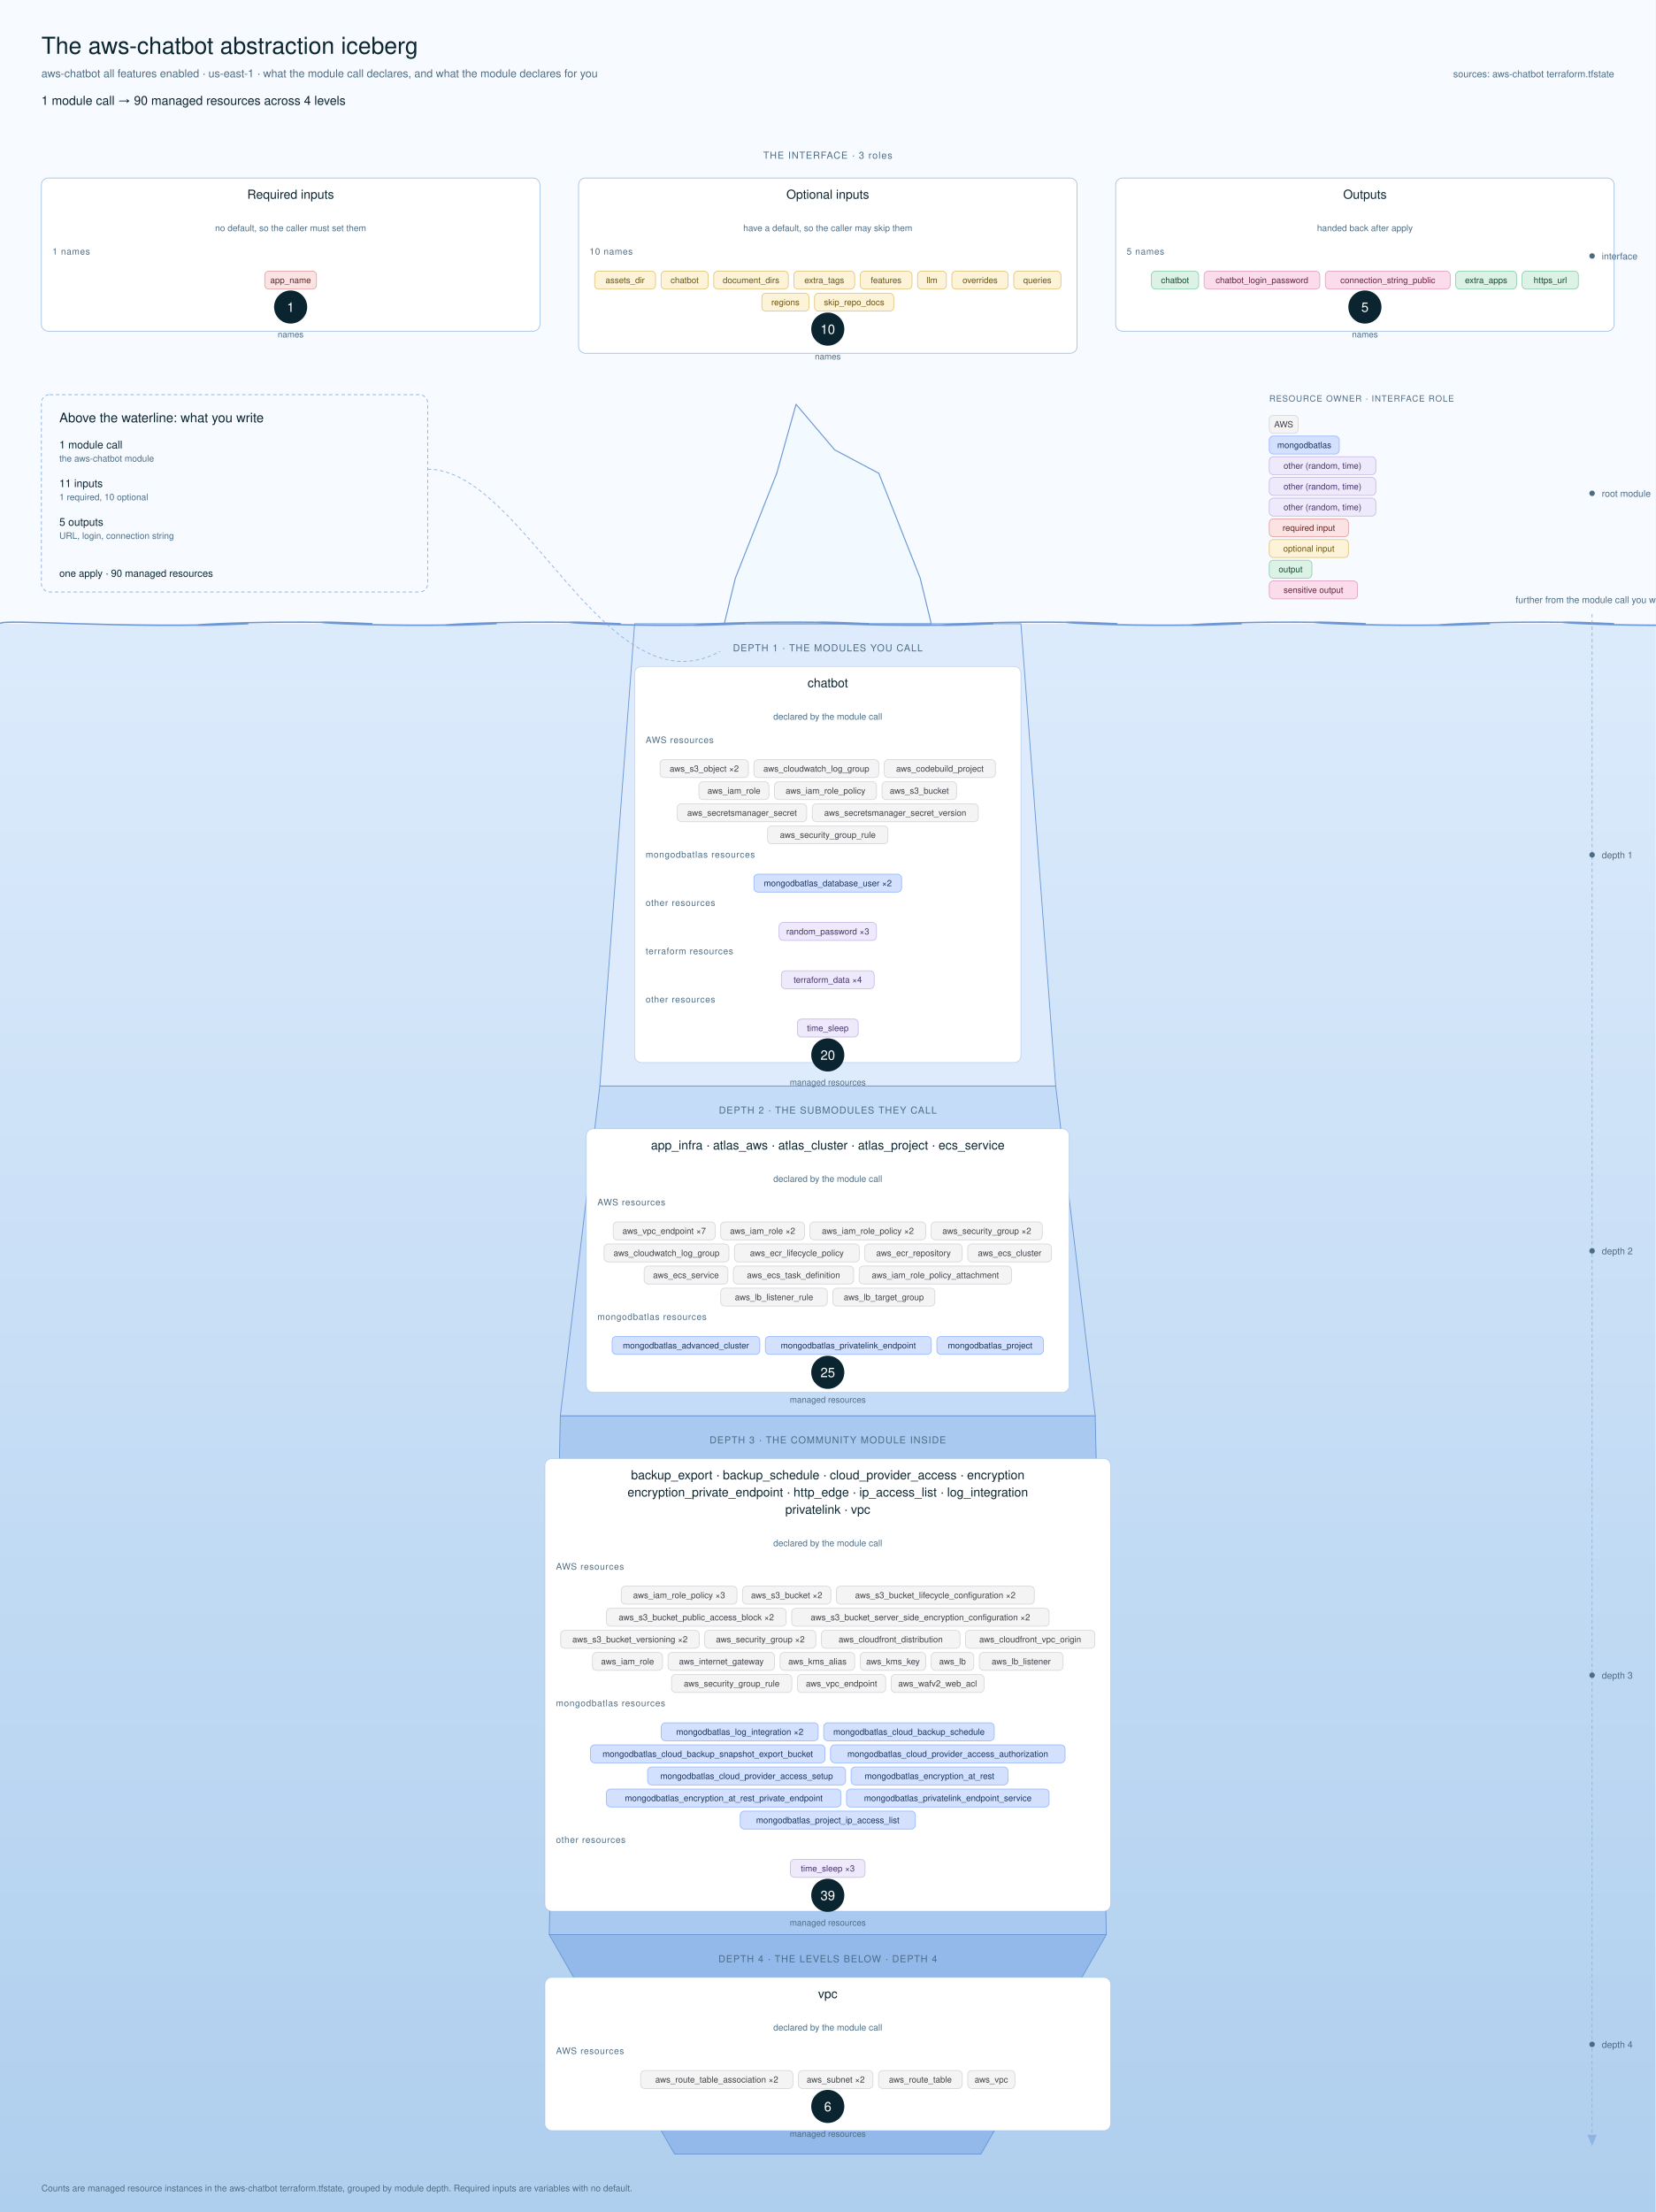
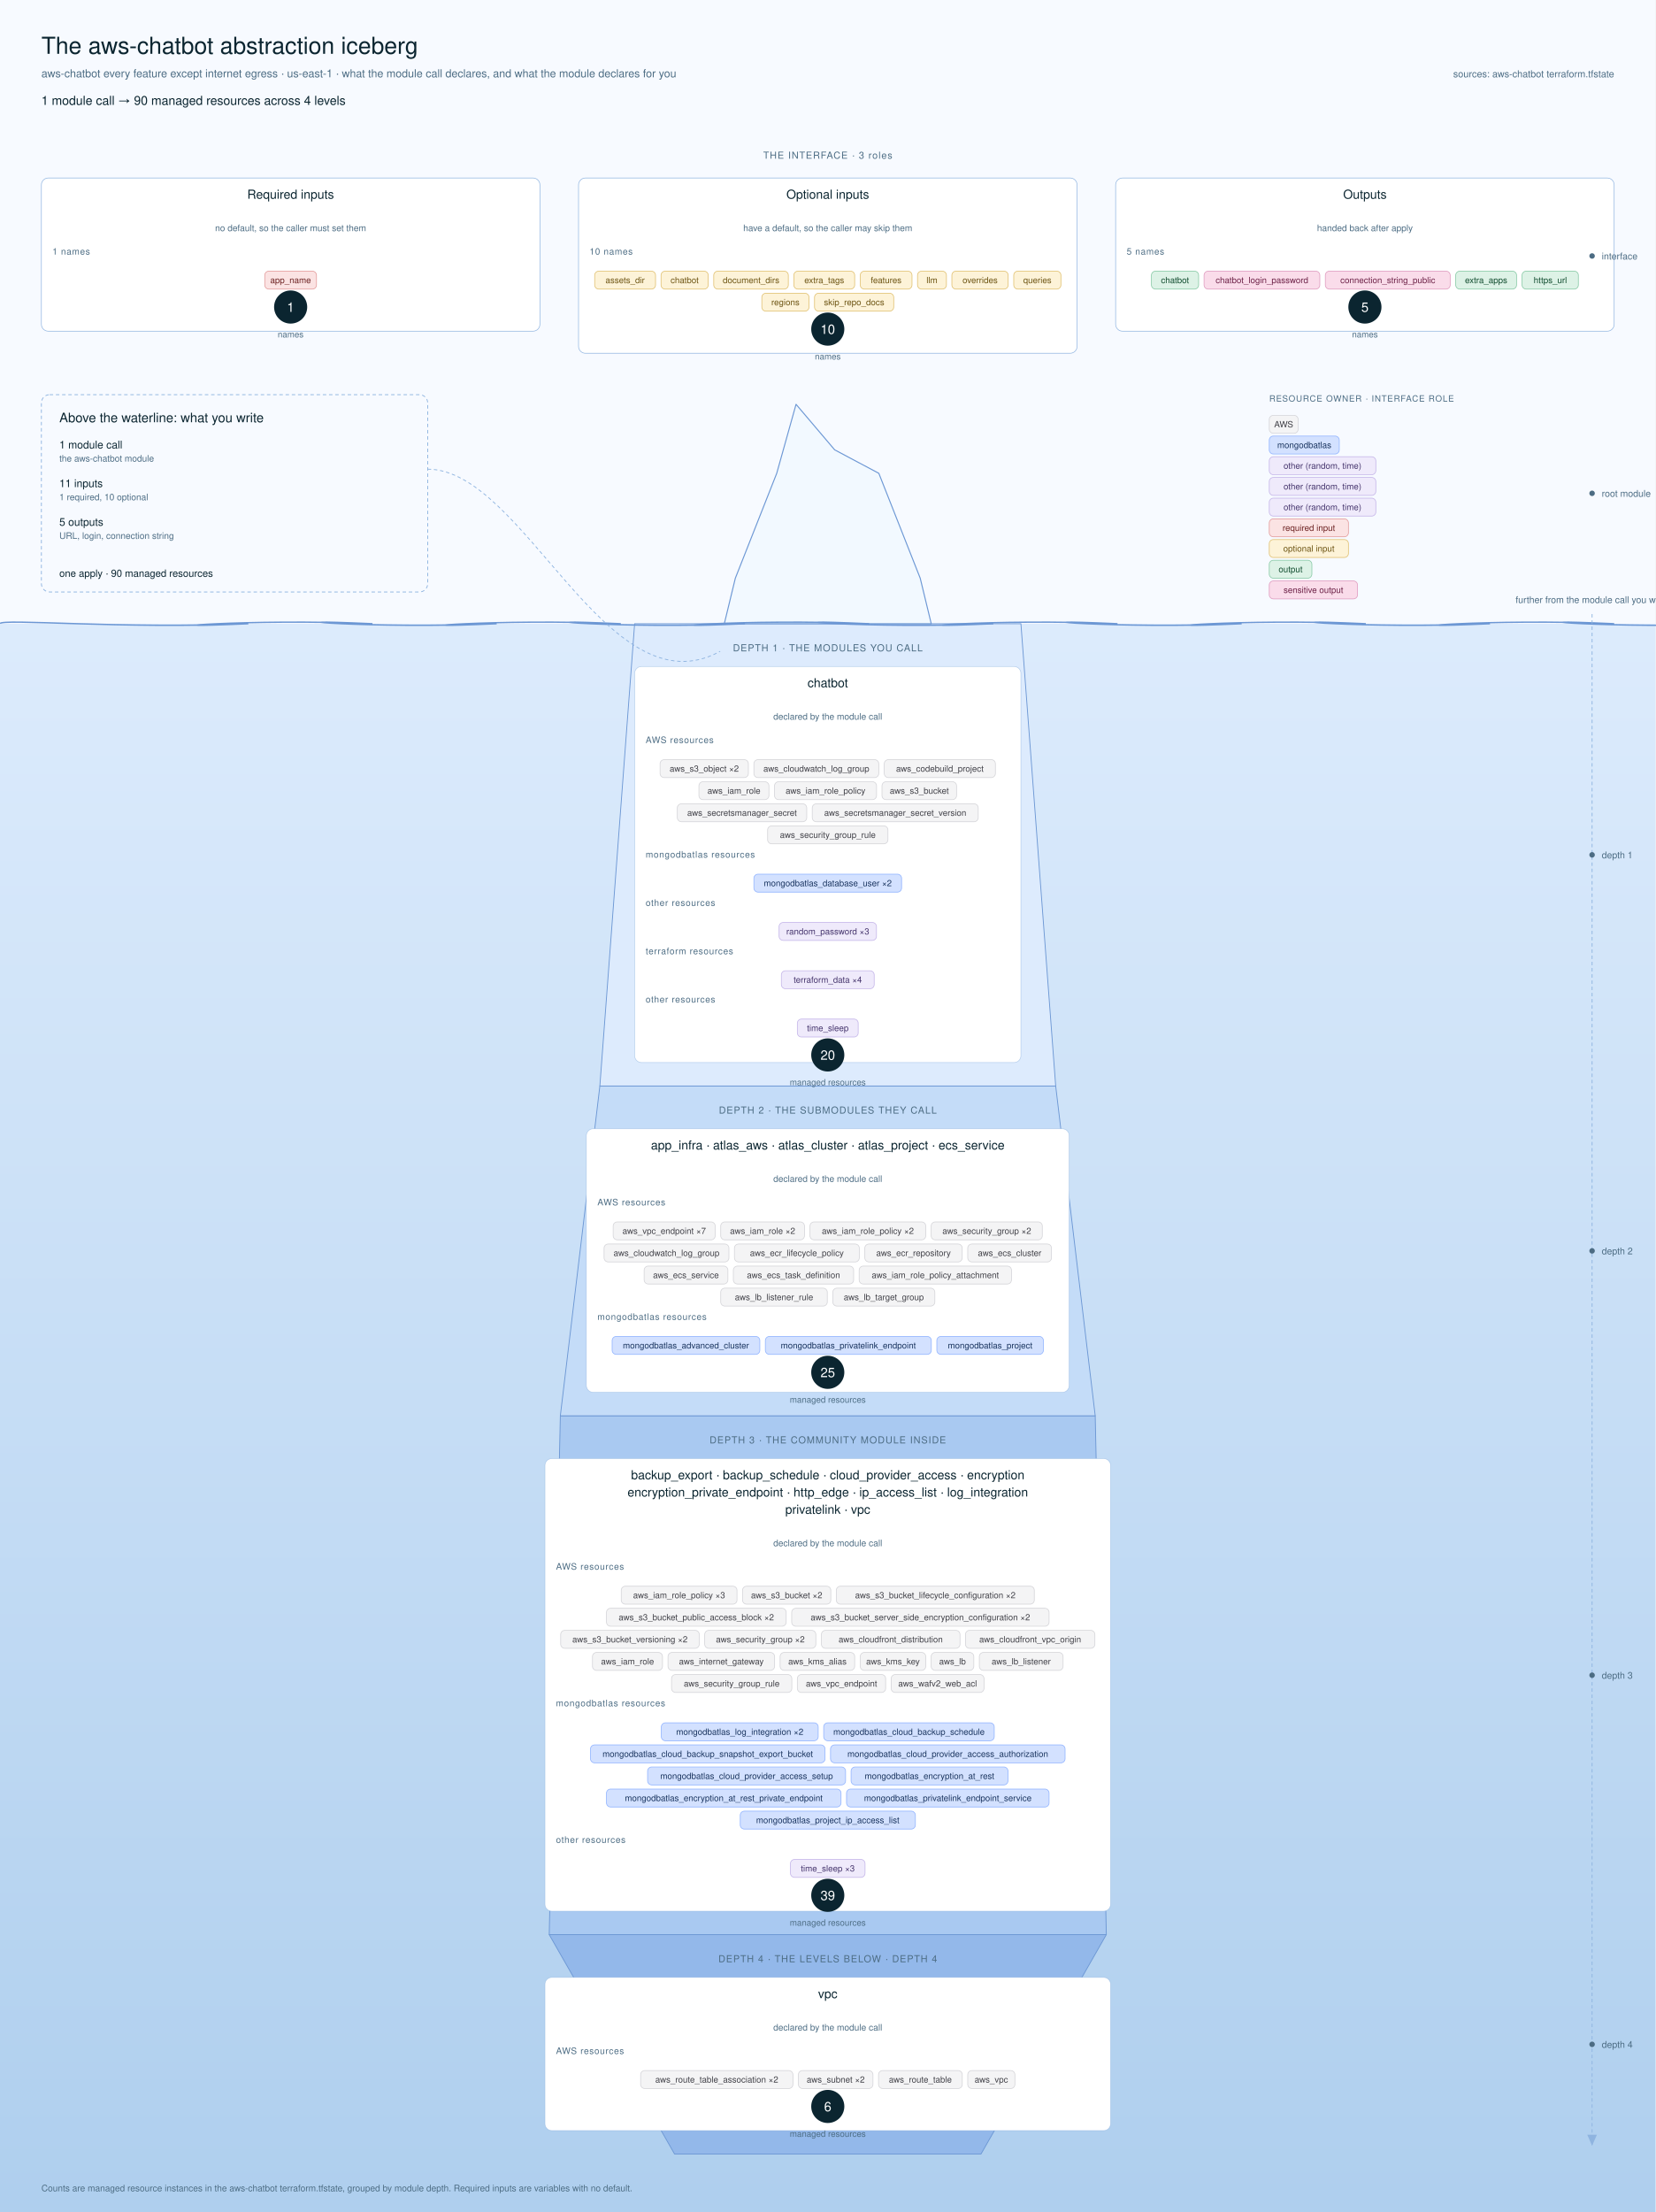
<svg xmlns="http://www.w3.org/2000/svg" width="2400" viewBox="0 0 2400 3206" font-family="Helvetica, Arial, sans-serif" role="img">
  <rect width="2400" height="3206" fill="#F7FAFF" />
  <defs>
    <linearGradient id="water" x1="0" y1="0" x2="0" y2="1">
      <stop offset="0" stop-color="#DCEBFC" />
      <stop offset="1" stop-color="#AFCFEE" />
    </linearGradient>
  </defs>
  <rect x="0" y="904" width="2400" height="2302" fill="url(#water)" />
  <polygon points="796.2,2804.0 977.9,3122.0 1422.1,3122.0 1603.8,2804.0" fill="#93B8EA" stroke="#6C97D4" stroke-width="1.2" stroke-linejoin="round" />
  <polygon points="812.3,2052.0 796.2,2804.0 1603.8,2804.0 1587.7,2052.0" fill="#A9C9F1" stroke="#6C97D4" stroke-width="1.2" stroke-linejoin="round" />
  <polygon points="869.6,1574.0 812.3,2052.0 1587.7,2052.0 1530.4,1574.0" fill="#C4DCF8" stroke="#6C97D4" stroke-width="1.2" stroke-linejoin="round" />
  <polygon points="920.0,904.0 869.6,1574.0 1530.4,1574.0 1480.0,904.0" fill="#DDEBFD" stroke="#6C97D4" stroke-width="1.2" stroke-linejoin="round" />
  <polygon points="1050.0,904.0 1066.0,838.0 1126.0,686.0 1154.0,586.0 1210.0,652.0 1274.0,686.0 1334.0,838.0 1350.0,904.0" fill="#F2F9FF" stroke="#6C97D4" stroke-width="1.5" stroke-linejoin="round" />
  <text x="1200.0" y="230.0" text-anchor="middle" font-size="14" fill="#4C6C83" font-weight="500" letter-spacing="0.08em">THE INTERFACE  ·  3 roles</text>
  <rect x="60.0" y="258.0" width="722.7" height="222.0" rx="10" fill="#FFFFFF" fill-opacity="1" stroke-opacity="1" stroke="#8FB4E0" stroke-width="0.9" />
  <text x="421.3" y="288.0" text-anchor="middle" font-size="18" fill="#0B2530" font-weight="500">Required inputs</text>
  <text x="421.3" y="335.0" text-anchor="middle" font-size="13" fill="#4C6C83">no default, so the caller must set them</text>
  <text x="76.0" y="369.0" text-anchor="start" font-size="13" fill="#4C6C83" font-weight="500" letter-spacing="0.06em">1 names</text>
  <rect x="383.8" y="393.0" width="75.0" height="26" rx="6" fill="#FBE3E3" stroke="#E39A9A" />
  <text x="421.3" y="410.4" text-anchor="middle" font-size="12.5" fill="#6B2020">app_name</text>
  <circle cx="421.333" cy="445" r="24" fill="#0B2530" />
  <text x="421.3" y="452.0" text-anchor="middle" font-size="19" fill="#FFFFFF" font-weight="500">1</text>
  <text x="421.3" y="489.0" text-anchor="middle" font-size="12.5" fill="#4C6C83">names</text>
  <rect x="838.7" y="258.0" width="722.7" height="254.0" rx="10" fill="#FFFFFF" fill-opacity="1" stroke-opacity="1" stroke="#8FB4E0" stroke-width="0.9" />
  <text x="1200.0" y="288.0" text-anchor="middle" font-size="18" fill="#0B2530" font-weight="500">Optional inputs</text>
  <text x="1200.0" y="335.0" text-anchor="middle" font-size="13" fill="#4C6C83">have a default, so the caller may skip them</text>
  <text x="854.7" y="369.0" text-anchor="start" font-size="13" fill="#4C6C83" font-weight="500" letter-spacing="0.06em">10 names</text>
  <rect x="862.1" y="393.0" width="88.2" height="26" rx="6" fill="#FDF3D8" stroke="#E0C070" />
  <text x="906.2" y="410.4" text-anchor="middle" font-size="12.5" fill="#6B5210">assets_dir</text>
  <rect x="958.3" y="393.0" width="68.4" height="26" rx="6" fill="#FDF3D8" stroke="#E0C070" />
  <text x="992.5" y="410.4" text-anchor="middle" font-size="12.5" fill="#6B5210">chatbot</text>
  <rect x="1034.7" y="393.0" width="108.1" height="26" rx="6" fill="#FDF3D8" stroke="#E0C070" />
  <text x="1088.8" y="410.4" text-anchor="middle" font-size="12.5" fill="#6B5210">document_dirs</text>
  <rect x="1150.8" y="393.0" width="88.2" height="26" rx="6" fill="#FDF3D8" stroke="#E0C070" />
  <text x="1194.9" y="410.4" text-anchor="middle" font-size="12.5" fill="#6B5210">extra_tags</text>
  <rect x="1247.1" y="393.0" width="75.0" height="26" rx="6" fill="#FDF3D8" stroke="#E0C070" />
  <text x="1284.6" y="410.4" text-anchor="middle" font-size="12.5" fill="#6B5210">features</text>
  <rect x="1330.1" y="393.0" width="41.9" height="26" rx="6" fill="#FDF3D8" stroke="#E0C070" />
  <text x="1351.0" y="410.4" text-anchor="middle" font-size="12.5" fill="#6B5210">llm</text>
  <rect x="1379.9" y="393.0" width="81.6" height="26" rx="6" fill="#FDF3D8" stroke="#E0C070" />
  <text x="1420.8" y="410.4" text-anchor="middle" font-size="12.5" fill="#6B5210">overrides</text>
  <rect x="1469.6" y="393.0" width="68.4" height="26" rx="6" fill="#FDF3D8" stroke="#E0C070" />
  <text x="1503.8" y="410.4" text-anchor="middle" font-size="12.5" fill="#6B5210">queries</text>
  <rect x="1104.4" y="425.0" width="68.4" height="26" rx="6" fill="#FDF3D8" stroke="#E0C070" />
  <text x="1138.6" y="442.4" text-anchor="middle" font-size="12.5" fill="#6B5210">regions</text>
  <rect x="1180.8" y="425.0" width="114.8" height="26" rx="6" fill="#FDF3D8" stroke="#E0C070" />
  <text x="1238.2" y="442.4" text-anchor="middle" font-size="12.5" fill="#6B5210">skip_repo_docs</text>
  <circle cx="1200.0" cy="477" r="24" fill="#0B2530" />
  <text x="1200.0" y="484.0" text-anchor="middle" font-size="19" fill="#FFFFFF" font-weight="500">10</text>
  <text x="1200.0" y="521.0" text-anchor="middle" font-size="12.5" fill="#4C6C83">names</text>
  <rect x="1617.3" y="258.0" width="722.7" height="222.0" rx="10" fill="#FFFFFF" fill-opacity="1" stroke-opacity="1" stroke="#8FB4E0" stroke-width="0.9" />
  <text x="1978.7" y="288.0" text-anchor="middle" font-size="18" fill="#0B2530" font-weight="500">Outputs</text>
  <text x="1978.7" y="335.0" text-anchor="middle" font-size="13" fill="#4C6C83">handed back after apply</text>
  <text x="1633.3" y="369.0" text-anchor="start" font-size="13" fill="#4C6C83" font-weight="500" letter-spacing="0.06em">5 names</text>
  <rect x="1669.2" y="393.0" width="68.4" height="26" rx="6" fill="#DDF2E6" stroke="#87C9A5" />
  <text x="1703.4" y="410.4" text-anchor="middle" font-size="12.5" fill="#0E4A2C">chatbot</text>
  <rect x="1745.5" y="393.0" width="167.8" height="26" rx="6" fill="#FADCEA" stroke="#DF9BBF" />
  <text x="1829.4" y="410.4" text-anchor="middle" font-size="12.5" fill="#6B1F45">chatbot_login_password</text>
  <rect x="1921.3" y="393.0" width="181.0" height="26" rx="6" fill="#FADCEA" stroke="#DF9BBF" />
  <text x="2011.8" y="410.4" text-anchor="middle" font-size="12.5" fill="#6B1F45">connection_string_public</text>
  <rect x="2110.3" y="393.0" width="88.2" height="26" rx="6" fill="#DDF2E6" stroke="#87C9A5" />
  <text x="2154.4" y="410.4" text-anchor="middle" font-size="12.5" fill="#0E4A2C">extra_apps</text>
  <rect x="2206.5" y="393.0" width="81.6" height="26" rx="6" fill="#DDF2E6" stroke="#87C9A5" />
  <text x="2247.4" y="410.4" text-anchor="middle" font-size="12.5" fill="#0E4A2C">https_url</text>
  <circle cx="1978.667" cy="445" r="24" fill="#0B2530" />
  <text x="1978.7" y="452.0" text-anchor="middle" font-size="19" fill="#FFFFFF" font-weight="500">5</text>
  <text x="1978.7" y="489.0" text-anchor="middle" font-size="12.5" fill="#4C6C83">names</text>
  <text x="1200.0" y="944.0" text-anchor="middle" font-size="14" fill="#4C6C83" font-weight="500" letter-spacing="0.08em">DEPTH 1  ·  THE MODULES YOU CALL</text>
  <rect x="920.0" y="966.0" width="560.0" height="574.0" rx="10" fill="#FFFFFF" stroke="#8FB4E0" stroke-width="0.9" stroke-opacity="0.6" />
  <text x="1200.0" y="996.0" text-anchor="middle" font-size="18" fill="#0B2530" font-weight="500">chatbot</text>
  <text x="1200.0" y="1043.0" text-anchor="middle" font-size="13" fill="#4C6C83">declared by the module call</text>
  <text x="936.0" y="1077.0" text-anchor="start" font-size="13" fill="#4C6C83" font-weight="500" letter-spacing="0.06em">AWS resources</text>
  <rect x="956.9" y="1101.0" width="128.0" height="26" rx="6" fill="#F4F4F5" stroke="#D4D4D8" />
  <text x="1020.9" y="1118.4" text-anchor="middle" font-size="12.5" fill="#3F3F46">aws_s3_object ×2</text>
  <rect x="1092.9" y="1101.0" width="181.0" height="26" rx="6" fill="#F4F4F5" stroke="#D4D4D8" />
  <text x="1183.4" y="1118.4" text-anchor="middle" font-size="12.5" fill="#3F3F46">aws_cloudwatch_log_group</text>
  <rect x="1281.9" y="1101.0" width="161.1" height="26" rx="6" fill="#F4F4F5" stroke="#D4D4D8" />
  <text x="1362.5" y="1118.4" text-anchor="middle" font-size="12.5" fill="#3F3F46">aws_codebuild_project</text>
  <rect x="1013.2" y="1133.0" width="101.5" height="26" rx="6" fill="#F4F4F5" stroke="#D4D4D8" />
  <text x="1064.0" y="1150.4" text-anchor="middle" font-size="12.5" fill="#3F3F46">aws_iam_role</text>
  <rect x="1122.8" y="1133.0" width="147.9" height="26" rx="6" fill="#F4F4F5" stroke="#D4D4D8" />
  <text x="1196.7" y="1150.4" text-anchor="middle" font-size="12.5" fill="#3F3F46">aws_iam_role_policy</text>
  <rect x="1278.6" y="1133.0" width="108.1" height="26" rx="6" fill="#F4F4F5" stroke="#D4D4D8" />
  <text x="1332.7" y="1150.4" text-anchor="middle" font-size="12.5" fill="#3F3F46">aws_s3_bucket</text>
  <rect x="981.9" y="1165.0" width="187.6" height="26" rx="6" fill="#F4F4F5" stroke="#D4D4D8" />
  <text x="1075.7" y="1182.4" text-anchor="middle" font-size="12.5" fill="#3F3F46">aws_secretsmanager_secret</text>
  <rect x="1177.5" y="1165.0" width="240.6" height="26" rx="6" fill="#F4F4F5" stroke="#D4D4D8" />
  <text x="1297.8" y="1182.4" text-anchor="middle" font-size="12.5" fill="#3F3F46">aws_secretsmanager_secret_version</text>
  <rect x="1112.8" y="1197.0" width="174.4" height="26" rx="6" fill="#F4F4F5" stroke="#D4D4D8" />
  <text x="1200.0" y="1214.4" text-anchor="middle" font-size="12.5" fill="#3F3F46">aws_security_group_rule</text>
  <text x="936.0" y="1243.0" text-anchor="start" font-size="13" fill="#4C6C83" font-weight="500" letter-spacing="0.06em">mongodbatlas resources</text>
  <rect x="1092.9" y="1267.0" width="214.1" height="26" rx="6" fill="#D3E1FF" stroke="#90B3FF" />
  <text x="1200.0" y="1284.4" text-anchor="middle" font-size="12.5" fill="#17325C">mongodbatlas_database_user ×2</text>
  <text x="936.0" y="1313.0" text-anchor="start" font-size="13" fill="#4C6C83" font-weight="500" letter-spacing="0.06em">other resources</text>
  <rect x="1129.4" y="1337.0" width="141.2" height="26" rx="6" fill="#EFEAFB" stroke="#C4B5E8" />
  <text x="1200.0" y="1354.4" text-anchor="middle" font-size="12.5" fill="#43326B">random_password ×3</text>
  <text x="936.0" y="1383.0" text-anchor="start" font-size="13" fill="#4C6C83" font-weight="500" letter-spacing="0.06em">terraform resources</text>
  <rect x="1132.7" y="1407.0" width="134.6" height="26" rx="6" fill="#EFEAFB" stroke="#C4B5E8" />
  <text x="1200.0" y="1424.4" text-anchor="middle" font-size="12.5" fill="#43326B">terraform_data ×4</text>
  <text x="936.0" y="1453.0" text-anchor="start" font-size="13" fill="#4C6C83" font-weight="500" letter-spacing="0.06em">other resources</text>
  <rect x="1155.9" y="1477.0" width="88.2" height="26" rx="6" fill="#EFEAFB" stroke="#C4B5E8" />
  <text x="1200.0" y="1494.4" text-anchor="middle" font-size="12.5" fill="#43326B">time_sleep</text>
  <circle cx="1200.0" cy="1529" r="24" fill="#0B2530" />
  <text x="1200.0" y="1536.0" text-anchor="middle" font-size="19" fill="#FFFFFF" font-weight="500">20</text>
  <text x="1200.0" y="1573.0" text-anchor="middle" font-size="12.5" fill="#4C6C83">managed resources</text>
  <text x="1200.0" y="1614.0" text-anchor="middle" font-size="14" fill="#4C6C83" font-weight="500" letter-spacing="0.08em">DEPTH 2  ·  THE SUBMODULES THEY CALL</text>
  <rect x="850.0" y="1636.0" width="700.0" height="382.0" rx="10" fill="#FFFFFF" stroke="#8FB4E0" stroke-width="0.9" stroke-opacity="0.6" />
  <text x="1200.0" y="1666.0" text-anchor="middle" font-size="18" fill="#0B2530" font-weight="500">app_infra · atlas_aws · atlas_cluster · atlas_project · ecs_service</text>
  <text x="1200.0" y="1713.0" text-anchor="middle" font-size="13" fill="#4C6C83">declared by the module call</text>
  <text x="866.0" y="1747.0" text-anchor="start" font-size="13" fill="#4C6C83" font-weight="500" letter-spacing="0.06em">AWS resources</text>
  <rect x="888.9" y="1771.0" width="147.9" height="26" rx="6" fill="#F4F4F5" stroke="#D4D4D8" />
  <text x="962.9" y="1788.4" text-anchor="middle" font-size="12.5" fill="#3F3F46">aws_vpc_endpoint ×7</text>
  <rect x="1044.8" y="1771.0" width="121.4" height="26" rx="6" fill="#F4F4F5" stroke="#D4D4D8" />
  <text x="1105.5" y="1788.4" text-anchor="middle" font-size="12.5" fill="#3F3F46">aws_iam_role ×2</text>
  <rect x="1174.2" y="1771.0" width="167.8" height="26" rx="6" fill="#F4F4F5" stroke="#D4D4D8" />
  <text x="1258.1" y="1788.4" text-anchor="middle" font-size="12.5" fill="#3F3F46">aws_iam_role_policy ×2</text>
  <rect x="1349.9" y="1771.0" width="161.1" height="26" rx="6" fill="#F4F4F5" stroke="#D4D4D8" />
  <text x="1430.5" y="1788.4" text-anchor="middle" font-size="12.5" fill="#3F3F46">aws_security_group ×2</text>
  <rect x="875.7" y="1803.0" width="181.0" height="26" rx="6" fill="#F4F4F5" stroke="#D4D4D8" />
  <text x="966.2" y="1820.4" text-anchor="middle" font-size="12.5" fill="#3F3F46">aws_cloudwatch_log_group</text>
  <rect x="1064.7" y="1803.0" width="181.0" height="26" rx="6" fill="#F4F4F5" stroke="#D4D4D8" />
  <text x="1155.2" y="1820.4" text-anchor="middle" font-size="12.5" fill="#3F3F46">aws_ecr_lifecycle_policy</text>
  <rect x="1253.7" y="1803.0" width="141.2" height="26" rx="6" fill="#F4F4F5" stroke="#D4D4D8" />
  <text x="1324.3" y="1820.4" text-anchor="middle" font-size="12.5" fill="#3F3F46">aws_ecr_repository</text>
  <rect x="1402.9" y="1803.0" width="121.4" height="26" rx="6" fill="#F4F4F5" stroke="#D4D4D8" />
  <text x="1463.6" y="1820.4" text-anchor="middle" font-size="12.5" fill="#3F3F46">aws_ecs_cluster</text>
  <rect x="933.8" y="1835.0" width="121.4" height="26" rx="6" fill="#F4F4F5" stroke="#D4D4D8" />
  <text x="994.4" y="1852.4" text-anchor="middle" font-size="12.5" fill="#3F3F46">aws_ecs_service</text>
  <rect x="1063.1" y="1835.0" width="174.4" height="26" rx="6" fill="#F4F4F5" stroke="#D4D4D8" />
  <text x="1150.3" y="1852.4" text-anchor="middle" font-size="12.5" fill="#3F3F46">aws_ecs_task_definition</text>
  <rect x="1245.5" y="1835.0" width="220.8" height="26" rx="6" fill="#F4F4F5" stroke="#D4D4D8" />
  <text x="1355.9" y="1852.4" text-anchor="middle" font-size="12.5" fill="#3F3F46">aws_iam_role_policy_attachment</text>
  <rect x="1044.8" y="1867.0" width="154.5" height="26" rx="6" fill="#F4F4F5" stroke="#D4D4D8" />
  <text x="1122.1" y="1884.4" text-anchor="middle" font-size="12.5" fill="#3F3F46">aws_lb_listener_rule</text>
  <rect x="1207.3" y="1867.0" width="147.9" height="26" rx="6" fill="#F4F4F5" stroke="#D4D4D8" />
  <text x="1281.2" y="1884.4" text-anchor="middle" font-size="12.5" fill="#3F3F46">aws_lb_target_group</text>
  <text x="866.0" y="1913.0" text-anchor="start" font-size="13" fill="#4C6C83" font-weight="500" letter-spacing="0.06em">mongodbatlas resources</text>
  <rect x="887.4" y="1937.0" width="214.1" height="26" rx="6" fill="#D3E1FF" stroke="#90B3FF" />
  <text x="994.4" y="1954.4" text-anchor="middle" font-size="12.5" fill="#17325C">mongodbatlas_advanced_cluster</text>
  <rect x="1109.5" y="1937.0" width="240.6" height="26" rx="6" fill="#D3E1FF" stroke="#90B3FF" />
  <text x="1229.8" y="1954.4" text-anchor="middle" font-size="12.5" fill="#17325C">mongodbatlas_privatelink_endpoint</text>
  <rect x="1358.1" y="1937.0" width="154.5" height="26" rx="6" fill="#D3E1FF" stroke="#90B3FF" />
  <text x="1435.4" y="1954.4" text-anchor="middle" font-size="12.5" fill="#17325C">mongodbatlas_project</text>
  <circle cx="1200.0" cy="1989" r="24" fill="#0B2530" />
  <text x="1200.0" y="1996.0" text-anchor="middle" font-size="19" fill="#FFFFFF" font-weight="500">25</text>
  <text x="1200.0" y="2033.0" text-anchor="middle" font-size="12.5" fill="#4C6C83">managed resources</text>
  <text x="1200.0" y="2092.0" text-anchor="middle" font-size="14" fill="#4C6C83" font-weight="500" letter-spacing="0.08em">DEPTH 3  ·  THE COMMUNITY MODULE INSIDE</text>
  <rect x="790.0" y="2114.0" width="820.0" height="656.0" rx="10" fill="#FFFFFF" stroke="#8FB4E0" stroke-width="0.9" stroke-opacity="0.6" />
  <text x="1200.0" y="2144.0" text-anchor="middle" font-size="18" fill="#0B2530" font-weight="500">backup_export · backup_schedule · cloud_provider_access · encryption</text>
  <text x="1200.0" y="2169.0" text-anchor="middle" font-size="18" fill="#0B2530" font-weight="500">encryption_private_endpoint · http_edge · ip_access_list · log_integration</text>
  <text x="1200.0" y="2194.0" text-anchor="middle" font-size="18" fill="#0B2530" font-weight="500">privatelink · vpc</text>
  <text x="1200.0" y="2241.0" text-anchor="middle" font-size="13" fill="#4C6C83">declared by the module call</text>
  <text x="806.0" y="2275.0" text-anchor="start" font-size="13" fill="#4C6C83" font-weight="500" letter-spacing="0.06em">AWS resources</text>
  <rect x="900.6" y="2299.0" width="167.8" height="26" rx="6" fill="#F4F4F5" stroke="#D4D4D8" />
  <text x="984.5" y="2316.4" text-anchor="middle" font-size="12.5" fill="#3F3F46">aws_iam_role_policy ×3</text>
  <rect x="1076.4" y="2299.0" width="128.0" height="26" rx="6" fill="#F4F4F5" stroke="#D4D4D8" />
  <text x="1140.4" y="2316.4" text-anchor="middle" font-size="12.5" fill="#3F3F46">aws_s3_bucket ×2</text>
  <rect x="1212.4" y="2299.0" width="287.0" height="26" rx="6" fill="#F4F4F5" stroke="#D4D4D8" />
  <text x="1355.9" y="2316.4" text-anchor="middle" font-size="12.5" fill="#3F3F46">aws_s3_bucket_lifecycle_configuration ×2</text>
  <rect x="879.2" y="2331.0" width="260.5" height="26" rx="6" fill="#F4F4F5" stroke="#D4D4D8" />
  <text x="1009.4" y="2348.4" text-anchor="middle" font-size="12.5" fill="#3F3F46">aws_s3_bucket_public_access_block ×2</text>
  <rect x="1147.7" y="2331.0" width="373.1" height="26" rx="6" fill="#F4F4F5" stroke="#D4D4D8" />
  <text x="1334.2" y="2348.4" text-anchor="middle" font-size="12.5" fill="#3F3F46">aws_s3_bucket_server_side_encryption_configuration ×2</text>
  <rect x="812.8" y="2363.0" width="200.9" height="26" rx="6" fill="#F4F4F5" stroke="#D4D4D8" />
  <text x="913.2" y="2380.4" text-anchor="middle" font-size="12.5" fill="#3F3F46">aws_s3_bucket_versioning ×2</text>
  <rect x="1021.6" y="2363.0" width="161.1" height="26" rx="6" fill="#F4F4F5" stroke="#D4D4D8" />
  <text x="1102.2" y="2380.4" text-anchor="middle" font-size="12.5" fill="#3F3F46">aws_security_group ×2</text>
  <rect x="1190.8" y="2363.0" width="200.9" height="26" rx="6" fill="#F4F4F5" stroke="#D4D4D8" />
  <text x="1291.2" y="2380.4" text-anchor="middle" font-size="12.5" fill="#3F3F46">aws_cloudfront_distribution</text>
  <rect x="1399.6" y="2363.0" width="187.6" height="26" rx="6" fill="#F4F4F5" stroke="#D4D4D8" />
  <text x="1493.4" y="2380.4" text-anchor="middle" font-size="12.5" fill="#3F3F46">aws_cloudfront_vpc_origin</text>
  <rect x="858.9" y="2395.0" width="101.5" height="26" rx="6" fill="#F4F4F5" stroke="#D4D4D8" />
  <text x="909.7" y="2412.4" text-anchor="middle" font-size="12.5" fill="#3F3F46">aws_iam_role</text>
  <rect x="968.4" y="2395.0" width="154.5" height="26" rx="6" fill="#F4F4F5" stroke="#D4D4D8" />
  <text x="1045.7" y="2412.4" text-anchor="middle" font-size="12.5" fill="#3F3F46">aws_internet_gateway</text>
  <rect x="1130.9" y="2395.0" width="108.1" height="26" rx="6" fill="#F4F4F5" stroke="#D4D4D8" />
  <text x="1185.0" y="2412.4" text-anchor="middle" font-size="12.5" fill="#3F3F46">aws_kms_alias</text>
  <rect x="1247.1" y="2395.0" width="94.9" height="26" rx="6" fill="#F4F4F5" stroke="#D4D4D8" />
  <text x="1294.5" y="2412.4" text-anchor="middle" font-size="12.5" fill="#3F3F46">aws_kms_key</text>
  <rect x="1349.9" y="2395.0" width="61.8" height="26" rx="6" fill="#F4F4F5" stroke="#D4D4D8" />
  <text x="1380.8" y="2412.4" text-anchor="middle" font-size="12.5" fill="#3F3F46">aws_lb</text>
  <rect x="1419.7" y="2395.0" width="121.4" height="26" rx="6" fill="#F4F4F5" stroke="#D4D4D8" />
  <text x="1480.4" y="2412.4" text-anchor="middle" font-size="12.5" fill="#3F3F46">aws_lb_listener</text>
  <rect x="973.5" y="2427.0" width="174.4" height="26" rx="6" fill="#F4F4F5" stroke="#D4D4D8" />
  <text x="1060.7" y="2444.4" text-anchor="middle" font-size="12.5" fill="#3F3F46">aws_security_group_rule</text>
  <rect x="1155.9" y="2427.0" width="128.0" height="26" rx="6" fill="#F4F4F5" stroke="#D4D4D8" />
  <text x="1219.9" y="2444.4" text-anchor="middle" font-size="12.5" fill="#3F3F46">aws_vpc_endpoint</text>
  <rect x="1291.9" y="2427.0" width="134.6" height="26" rx="6" fill="#F4F4F5" stroke="#D4D4D8" />
  <text x="1359.2" y="2444.4" text-anchor="middle" font-size="12.5" fill="#3F3F46">aws_wafv2_web_acl</text>
  <text x="806.0" y="2473.0" text-anchor="start" font-size="13" fill="#4C6C83" font-weight="500" letter-spacing="0.06em">mongodbatlas resources</text>
  <rect x="958.7" y="2497.0" width="227.4" height="26" rx="6" fill="#D3E1FF" stroke="#90B3FF" />
  <text x="1072.4" y="2514.4" text-anchor="middle" font-size="12.5" fill="#17325C">mongodbatlas_log_integration ×2</text>
  <rect x="1194.1" y="2497.0" width="247.2" height="26" rx="6" fill="#D3E1FF" stroke="#90B3FF" />
  <text x="1317.7" y="2514.4" text-anchor="middle" font-size="12.5" fill="#17325C">mongodbatlas_cloud_backup_schedule</text>
  <rect x="856.0" y="2529.0" width="340.0" height="26" rx="6" fill="#D3E1FF" stroke="#90B3FF" />
  <text x="1026.0" y="2546.4" text-anchor="middle" font-size="12.5" fill="#17325C">mongodbatlas_cloud_backup_snapshot_export_bucket</text>
  <rect x="1204.0" y="2529.0" width="340.0" height="26" rx="6" fill="#D3E1FF" stroke="#90B3FF" />
  <text x="1374.0" y="2546.4" text-anchor="middle" font-size="12.5" fill="#17325C">mongodbatlas_cloud_provider_access_authorization</text>
  <rect x="938.8" y="2561.0" width="287.0" height="26" rx="6" fill="#D3E1FF" stroke="#90B3FF" />
  <text x="1082.3" y="2578.4" text-anchor="middle" font-size="12.5" fill="#17325C">mongodbatlas_cloud_provider_access_setup</text>
  <rect x="1233.8" y="2561.0" width="227.4" height="26" rx="6" fill="#D3E1FF" stroke="#90B3FF" />
  <text x="1347.5" y="2578.4" text-anchor="middle" font-size="12.5" fill="#17325C">mongodbatlas_encryption_at_rest</text>
  <rect x="879.2" y="2593.0" width="340.0" height="26" rx="6" fill="#D3E1FF" stroke="#90B3FF" />
  <text x="1049.2" y="2610.4" text-anchor="middle" font-size="12.5" fill="#17325C">mongodbatlas_encryption_at_rest_private_endpoint</text>
  <rect x="1227.2" y="2593.0" width="293.6" height="26" rx="6" fill="#D3E1FF" stroke="#90B3FF" />
  <text x="1374.0" y="2610.4" text-anchor="middle" font-size="12.5" fill="#17325C">mongodbatlas_privatelink_endpoint_service</text>
  <rect x="1073.1" y="2625.0" width="253.9" height="26" rx="6" fill="#D3E1FF" stroke="#90B3FF" />
  <text x="1200.0" y="2642.4" text-anchor="middle" font-size="12.5" fill="#17325C">mongodbatlas_project_ip_access_list</text>
  <text x="806.0" y="2671.0" text-anchor="start" font-size="13" fill="#4C6C83" font-weight="500" letter-spacing="0.06em">other resources</text>
  <rect x="1145.9" y="2695.0" width="108.1" height="26" rx="6" fill="#EFEAFB" stroke="#C4B5E8" />
  <text x="1200.0" y="2712.4" text-anchor="middle" font-size="12.5" fill="#43326B">time_sleep ×3</text>
  <circle cx="1200.0" cy="2747" r="24" fill="#0B2530" />
  <text x="1200.0" y="2754.0" text-anchor="middle" font-size="19" fill="#FFFFFF" font-weight="500">39</text>
  <text x="1200.0" y="2791.0" text-anchor="middle" font-size="12.5" fill="#4C6C83">managed resources</text>
  <text x="1200.0" y="2844.0" text-anchor="middle" font-size="14" fill="#4C6C83" font-weight="500" letter-spacing="0.08em">DEPTH 4  ·  THE LEVELS BELOW · DEPTH 4</text>
  <rect x="790.0" y="2866.0" width="820.0" height="222.0" rx="10" fill="#FFFFFF" stroke="#8FB4E0" stroke-width="0.9" stroke-opacity="0.6" />
  <text x="1200.0" y="2896.0" text-anchor="middle" font-size="18" fill="#0B2530" font-weight="500">vpc</text>
  <text x="1200.0" y="2943.0" text-anchor="middle" font-size="13" fill="#4C6C83">declared by the module call</text>
  <text x="806.0" y="2977.0" text-anchor="start" font-size="13" fill="#4C6C83" font-weight="500" letter-spacing="0.06em">AWS resources</text>
  <rect x="928.7" y="3001.0" width="220.8" height="26" rx="6" fill="#F4F4F5" stroke="#D4D4D8" />
  <text x="1039.1" y="3018.4" text-anchor="middle" font-size="12.5" fill="#3F3F46">aws_route_table_association ×2</text>
  <rect x="1157.4" y="3001.0" width="108.1" height="26" rx="6" fill="#F4F4F5" stroke="#D4D4D8" />
  <text x="1211.5" y="3018.4" text-anchor="middle" font-size="12.5" fill="#3F3F46">aws_subnet ×2</text>
  <rect x="1273.6" y="3001.0" width="121.4" height="26" rx="6" fill="#F4F4F5" stroke="#D4D4D8" />
  <text x="1334.2" y="3018.4" text-anchor="middle" font-size="12.5" fill="#3F3F46">aws_route_table</text>
  <rect x="1402.9" y="3001.0" width="68.4" height="26" rx="6" fill="#F4F4F5" stroke="#D4D4D8" />
  <text x="1437.1" y="3018.4" text-anchor="middle" font-size="12.5" fill="#3F3F46">aws_vpc</text>
  <circle cx="1200.0" cy="3053" r="24" fill="#0B2530" />
  <text x="1200.0" y="3060.0" text-anchor="middle" font-size="19" fill="#FFFFFF" font-weight="500">6</text>
  <text x="1200.0" y="3097.0" text-anchor="middle" font-size="12.5" fill="#4C6C83">managed resources</text>
  <path d="M 0 904 C 0 896 180 912 360 904 C 180 912 360 896 540 904 C 360 896 540 912 720 904 C 540 912 720 896 900 904 C 720 896 900 912 1080 904 C 900 912 1080 896 1260 904 C 1080 896 1260 912 1440 904 C 1260 912 1440 896 1620 904 C 1440 896 1620 912 1800 904 C 1620 912 1800 896 1980 904 C 1800 896 1980 912 2160 904 C 1980 912 2160 896 2340 904 C 2160 896 2340 912 2520 904 C 2340 912 2520 896 2700 904" fill="none" stroke="#6C97D4" stroke-width="2" />
  <rect x="60" y="572" width="560" height="286" rx="12" fill="none" stroke="#8FB4E0" stroke-width="1.2" stroke-dasharray="5 4" />
  <text x="86.0" y="612.0" text-anchor="start" font-size="19" fill="#0B2530" font-weight="500">Above the waterline: what you write</text>
  <text x="86.0" y="650.0" text-anchor="start" font-size="15.5" fill="#0B2530" font-weight="500">1 module call</text>
  <text x="86.0" y="669.0" text-anchor="start" font-size="13" fill="#4C6C83">the aws-chatbot module</text>
  <text x="86.0" y="706.0" text-anchor="start" font-size="15.5" fill="#0B2530" font-weight="500">11 inputs</text>
  <text x="86.0" y="725.0" text-anchor="start" font-size="13" fill="#4C6C83">1 required, 10 optional</text>
  <text x="86.0" y="762.0" text-anchor="start" font-size="15.5" fill="#0B2530" font-weight="500">5 outputs</text>
  <text x="86.0" y="781.0" text-anchor="start" font-size="13" fill="#4C6C83">URL, login, connection string</text>
  <text x="86.0" y="836.0" text-anchor="start" font-size="14.5" fill="#0B2530" font-weight="500">one apply  ·  90 managed resources</text>
  <path d="M 620 680 C 760 680 880 1034 1044.0 944" fill="none" stroke="#8FB4E0" stroke-width="1.2" stroke-dasharray="5 4" />
  <text x="1840.0" y="582.0" text-anchor="start" font-size="12.5" fill="#4C6C83" font-weight="500" letter-spacing="0.08em">RESOURCE OWNER · INTERFACE ROLE</text>
  <rect x="1840" y="602" width="41.9" height="26" rx="6" fill="#F4F4F5" stroke="#D4D4D8" />
  <text x="1860.9" y="619.4" text-anchor="middle" font-size="12.5" fill="#3F3F46">AWS</text>
  <rect x="1840" y="632" width="101.5" height="26" rx="6" fill="#D3E1FF" stroke="#90B3FF" />
  <text x="1890.8" y="649.4" text-anchor="middle" font-size="12.5" fill="#17325C">mongodbatlas</text>
  <rect x="1840" y="662" width="154.5" height="26" rx="6" fill="#EFEAFB" stroke="#C4B5E8" />
  <text x="1917.2" y="679.4" text-anchor="middle" font-size="12.5" fill="#43326B">other (random, time)</text>
  <rect x="1840" y="692" width="154.5" height="26" rx="6" fill="#EFEAFB" stroke="#C4B5E8" />
  <text x="1917.2" y="709.4" text-anchor="middle" font-size="12.5" fill="#43326B">other (random, time)</text>
  <rect x="1840" y="722" width="154.5" height="26" rx="6" fill="#EFEAFB" stroke="#C4B5E8" />
  <text x="1917.2" y="739.4" text-anchor="middle" font-size="12.5" fill="#43326B">other (random, time)</text>
  <rect x="1840" y="752" width="114.8" height="26" rx="6" fill="#FBE3E3" stroke="#E39A9A" />
  <text x="1897.4" y="769.4" text-anchor="middle" font-size="12.5" fill="#6B2020">required input</text>
  <rect x="1840" y="782" width="114.8" height="26" rx="6" fill="#FDF3D8" stroke="#E0C070" />
  <text x="1897.4" y="799.4" text-anchor="middle" font-size="12.5" fill="#6B5210">optional input</text>
  <rect x="1840" y="812" width="61.8" height="26" rx="6" fill="#DDF2E6" stroke="#87C9A5" />
  <text x="1870.9" y="829.4" text-anchor="middle" font-size="12.5" fill="#0E4A2C">output</text>
  <rect x="1840" y="842" width="128.0" height="26" rx="6" fill="#FADCEA" stroke="#DF9BBF" />
  <text x="1904.0" y="859.4" text-anchor="middle" font-size="12.5" fill="#6B1F45">sensitive output</text>
  <path d="M 2308 890 L 2308 3110" stroke="#8FB4E0" stroke-width="1.2" stroke-dasharray="5 4" />
  <text x="2308.0" y="874.0" text-anchor="middle" font-size="13.5" fill="#4C6C83">further from the module call you write</text>
  <path d="M 2301 3094 L 2308 3110 L 2315 3094" fill="#8FB4E0" />
  <circle cx="2308" cy="371.0" r="4" fill="#4C6C83" />
  <text x="2322.0" y="376.0" text-anchor="start" font-size="13.5" fill="#4C6C83">interface</text>
  <circle cx="2308" cy="715.0" r="4" fill="#4C6C83" />
  <text x="2322.0" y="720.0" text-anchor="start" font-size="13.5" fill="#4C6C83">root module</text>
  <circle cx="2308" cy="1239.0" r="4" fill="#4C6C83" />
  <text x="2322.0" y="1244.0" text-anchor="start" font-size="13.5" fill="#4C6C83">depth 1</text>
  <circle cx="2308" cy="1813.0" r="4" fill="#4C6C83" />
  <text x="2322.0" y="1818.0" text-anchor="start" font-size="13.5" fill="#4C6C83">depth 2</text>
  <circle cx="2308" cy="2428.0" r="4" fill="#4C6C83" />
  <text x="2322.0" y="2433.0" text-anchor="start" font-size="13.5" fill="#4C6C83">depth 3</text>
  <circle cx="2308" cy="2963.0" r="4" fill="#4C6C83" />
  <text x="2322.0" y="2968.0" text-anchor="start" font-size="13.5" fill="#4C6C83">depth 4</text>
  <text x="60.0" y="78.0" text-anchor="start" font-size="34" fill="#0B2530" font-weight="500">The aws-chatbot abstraction iceberg</text>
-   <text x="60.0" y="112.0" text-anchor="start" font-size="16" fill="#4C6C83">aws-chatbot all features enabled  ·  us-east-1  ·  what the module call declares, and what the module declares for you</text>
+   <text x="60.0" y="112.0" text-anchor="start" font-size="16" fill="#4C6C83">aws-chatbot every feature except internet egress  ·  us-east-1  ·  what the module call declares, and what the module declares for you</text>
  <text x="60.0" y="152.0" text-anchor="start" font-size="18" fill="#0B2530" font-weight="500">1 module call  →  90 managed resources across 4 levels</text>
  <text x="2340.0" y="112.0" text-anchor="end" font-size="14" fill="#4C6C83">sources: aws-chatbot terraform.tfstate</text>
  <text x="60.0" y="3176.0" text-anchor="start" font-size="13" fill="#4C6C83">Counts are managed resource instances in the aws-chatbot terraform.tfstate, grouped by module depth. Required inputs are variables with no default.</text>
</svg>
